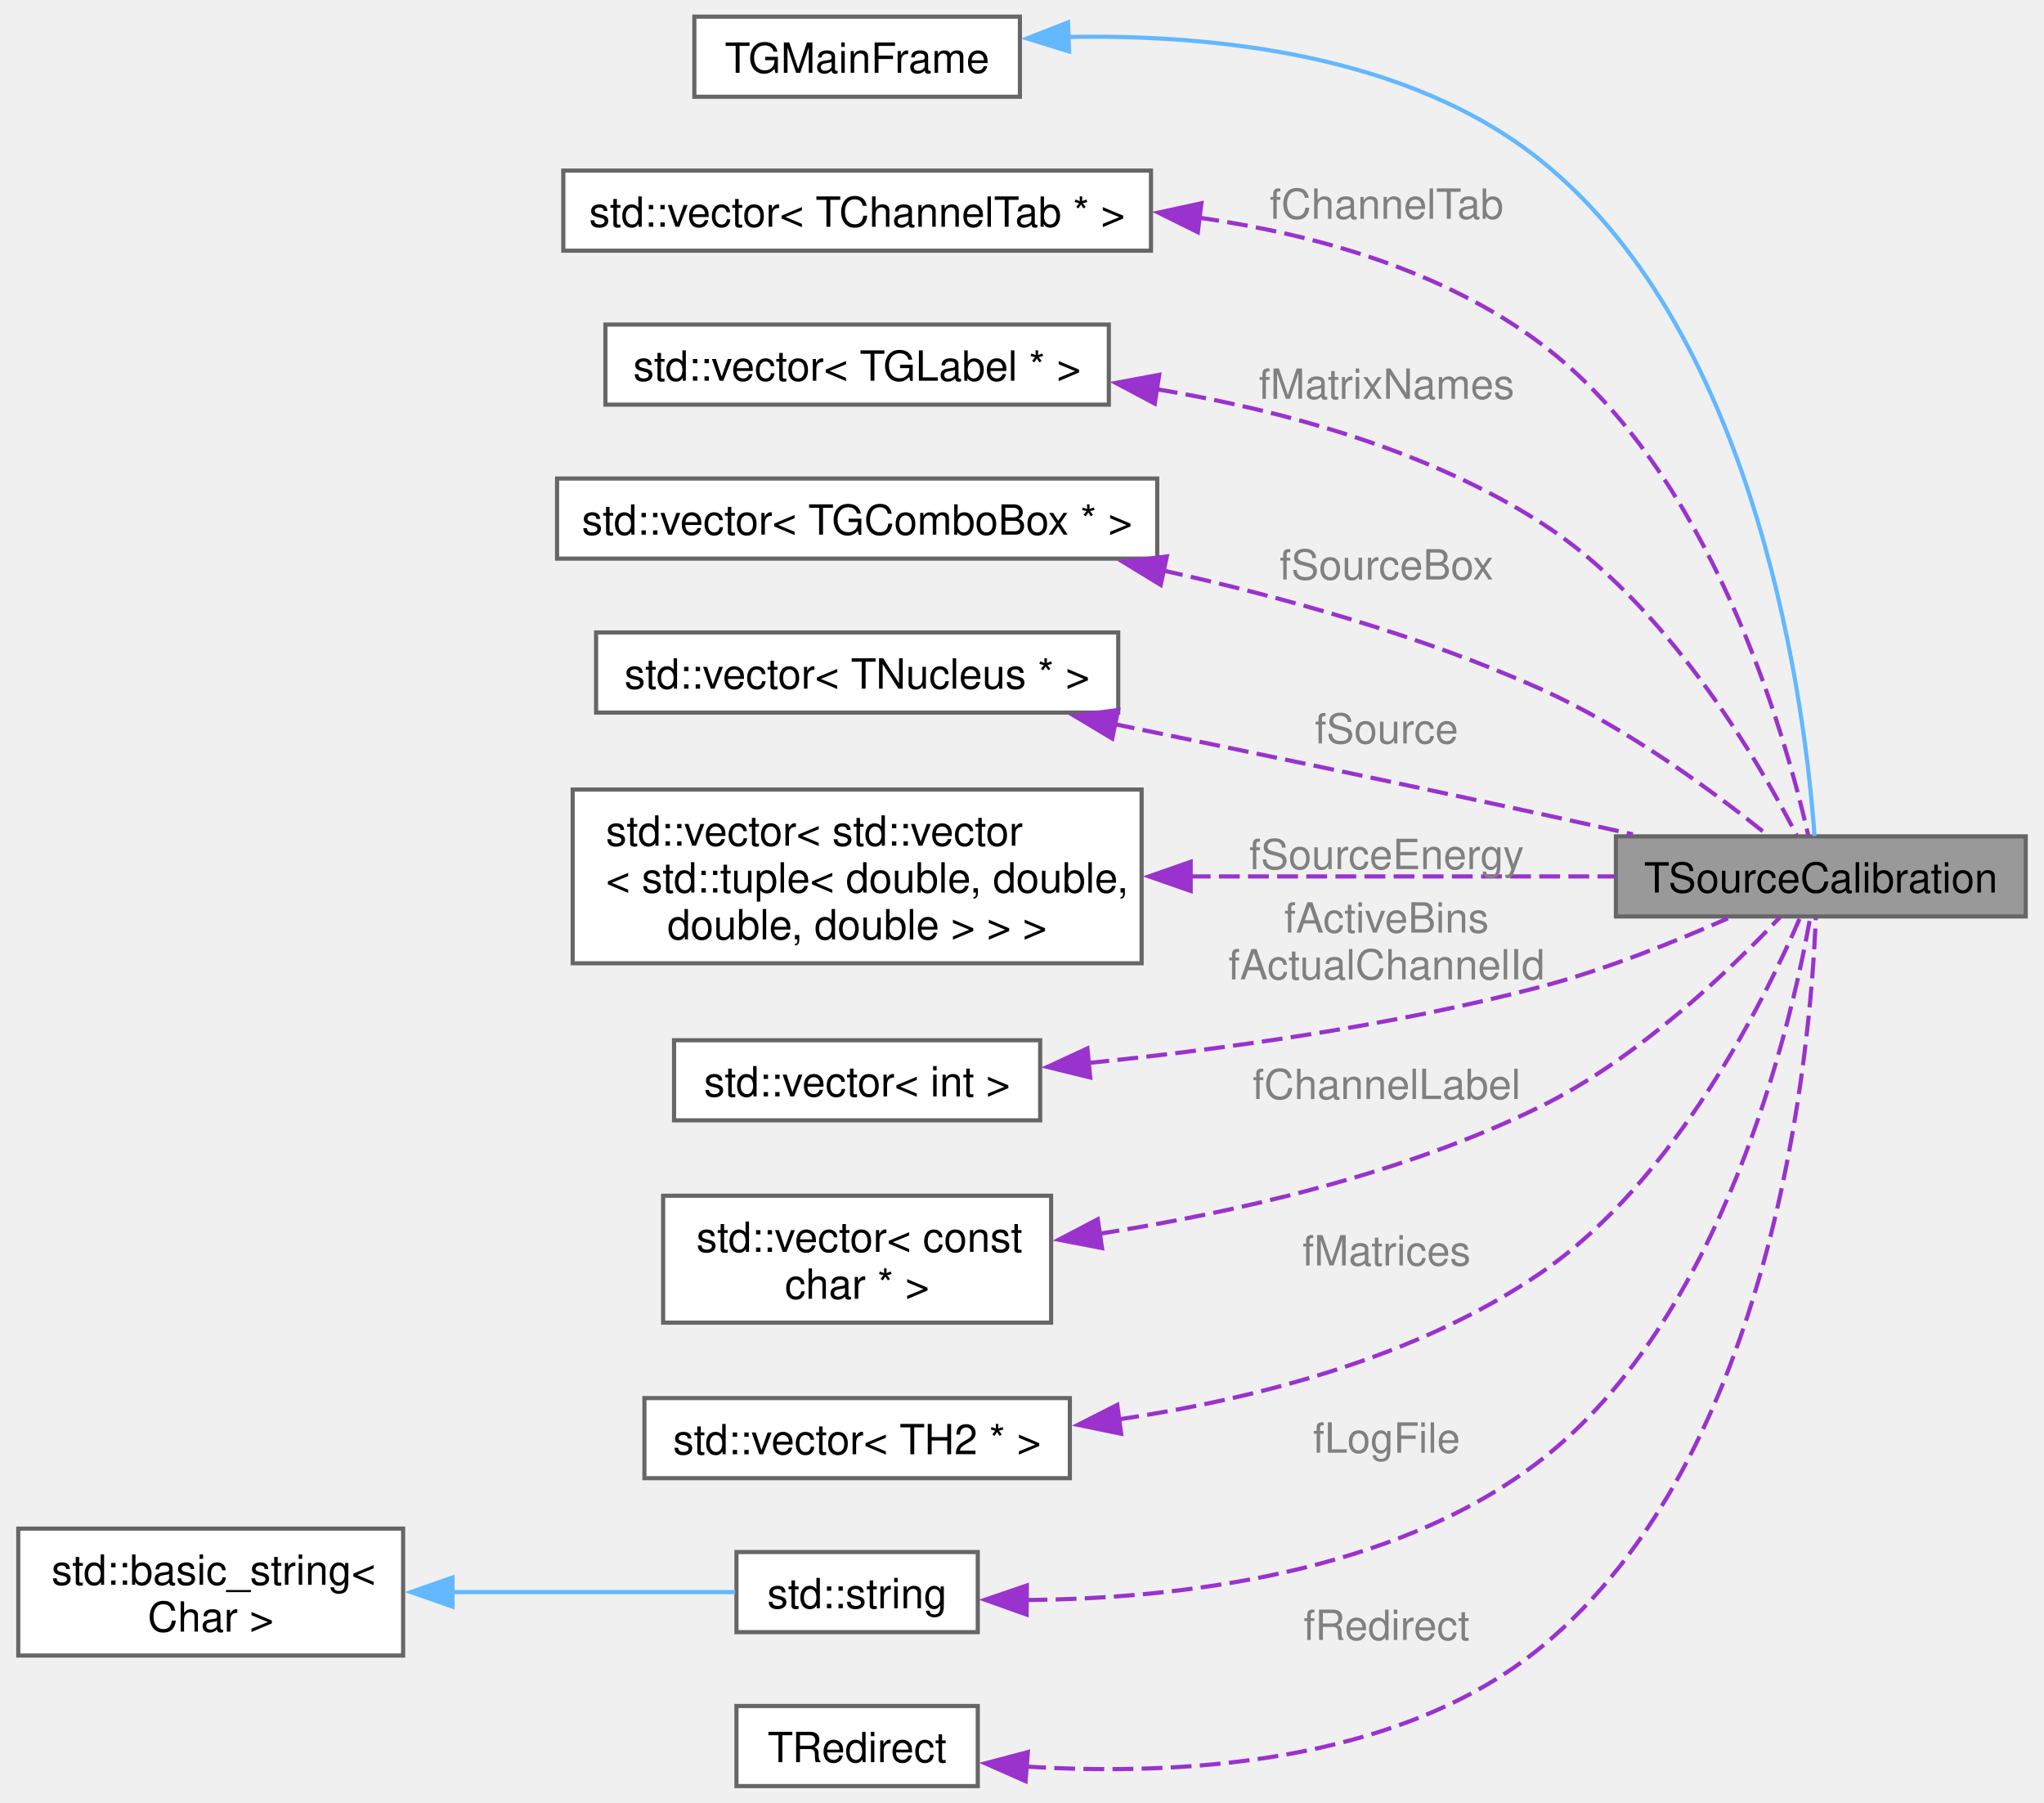
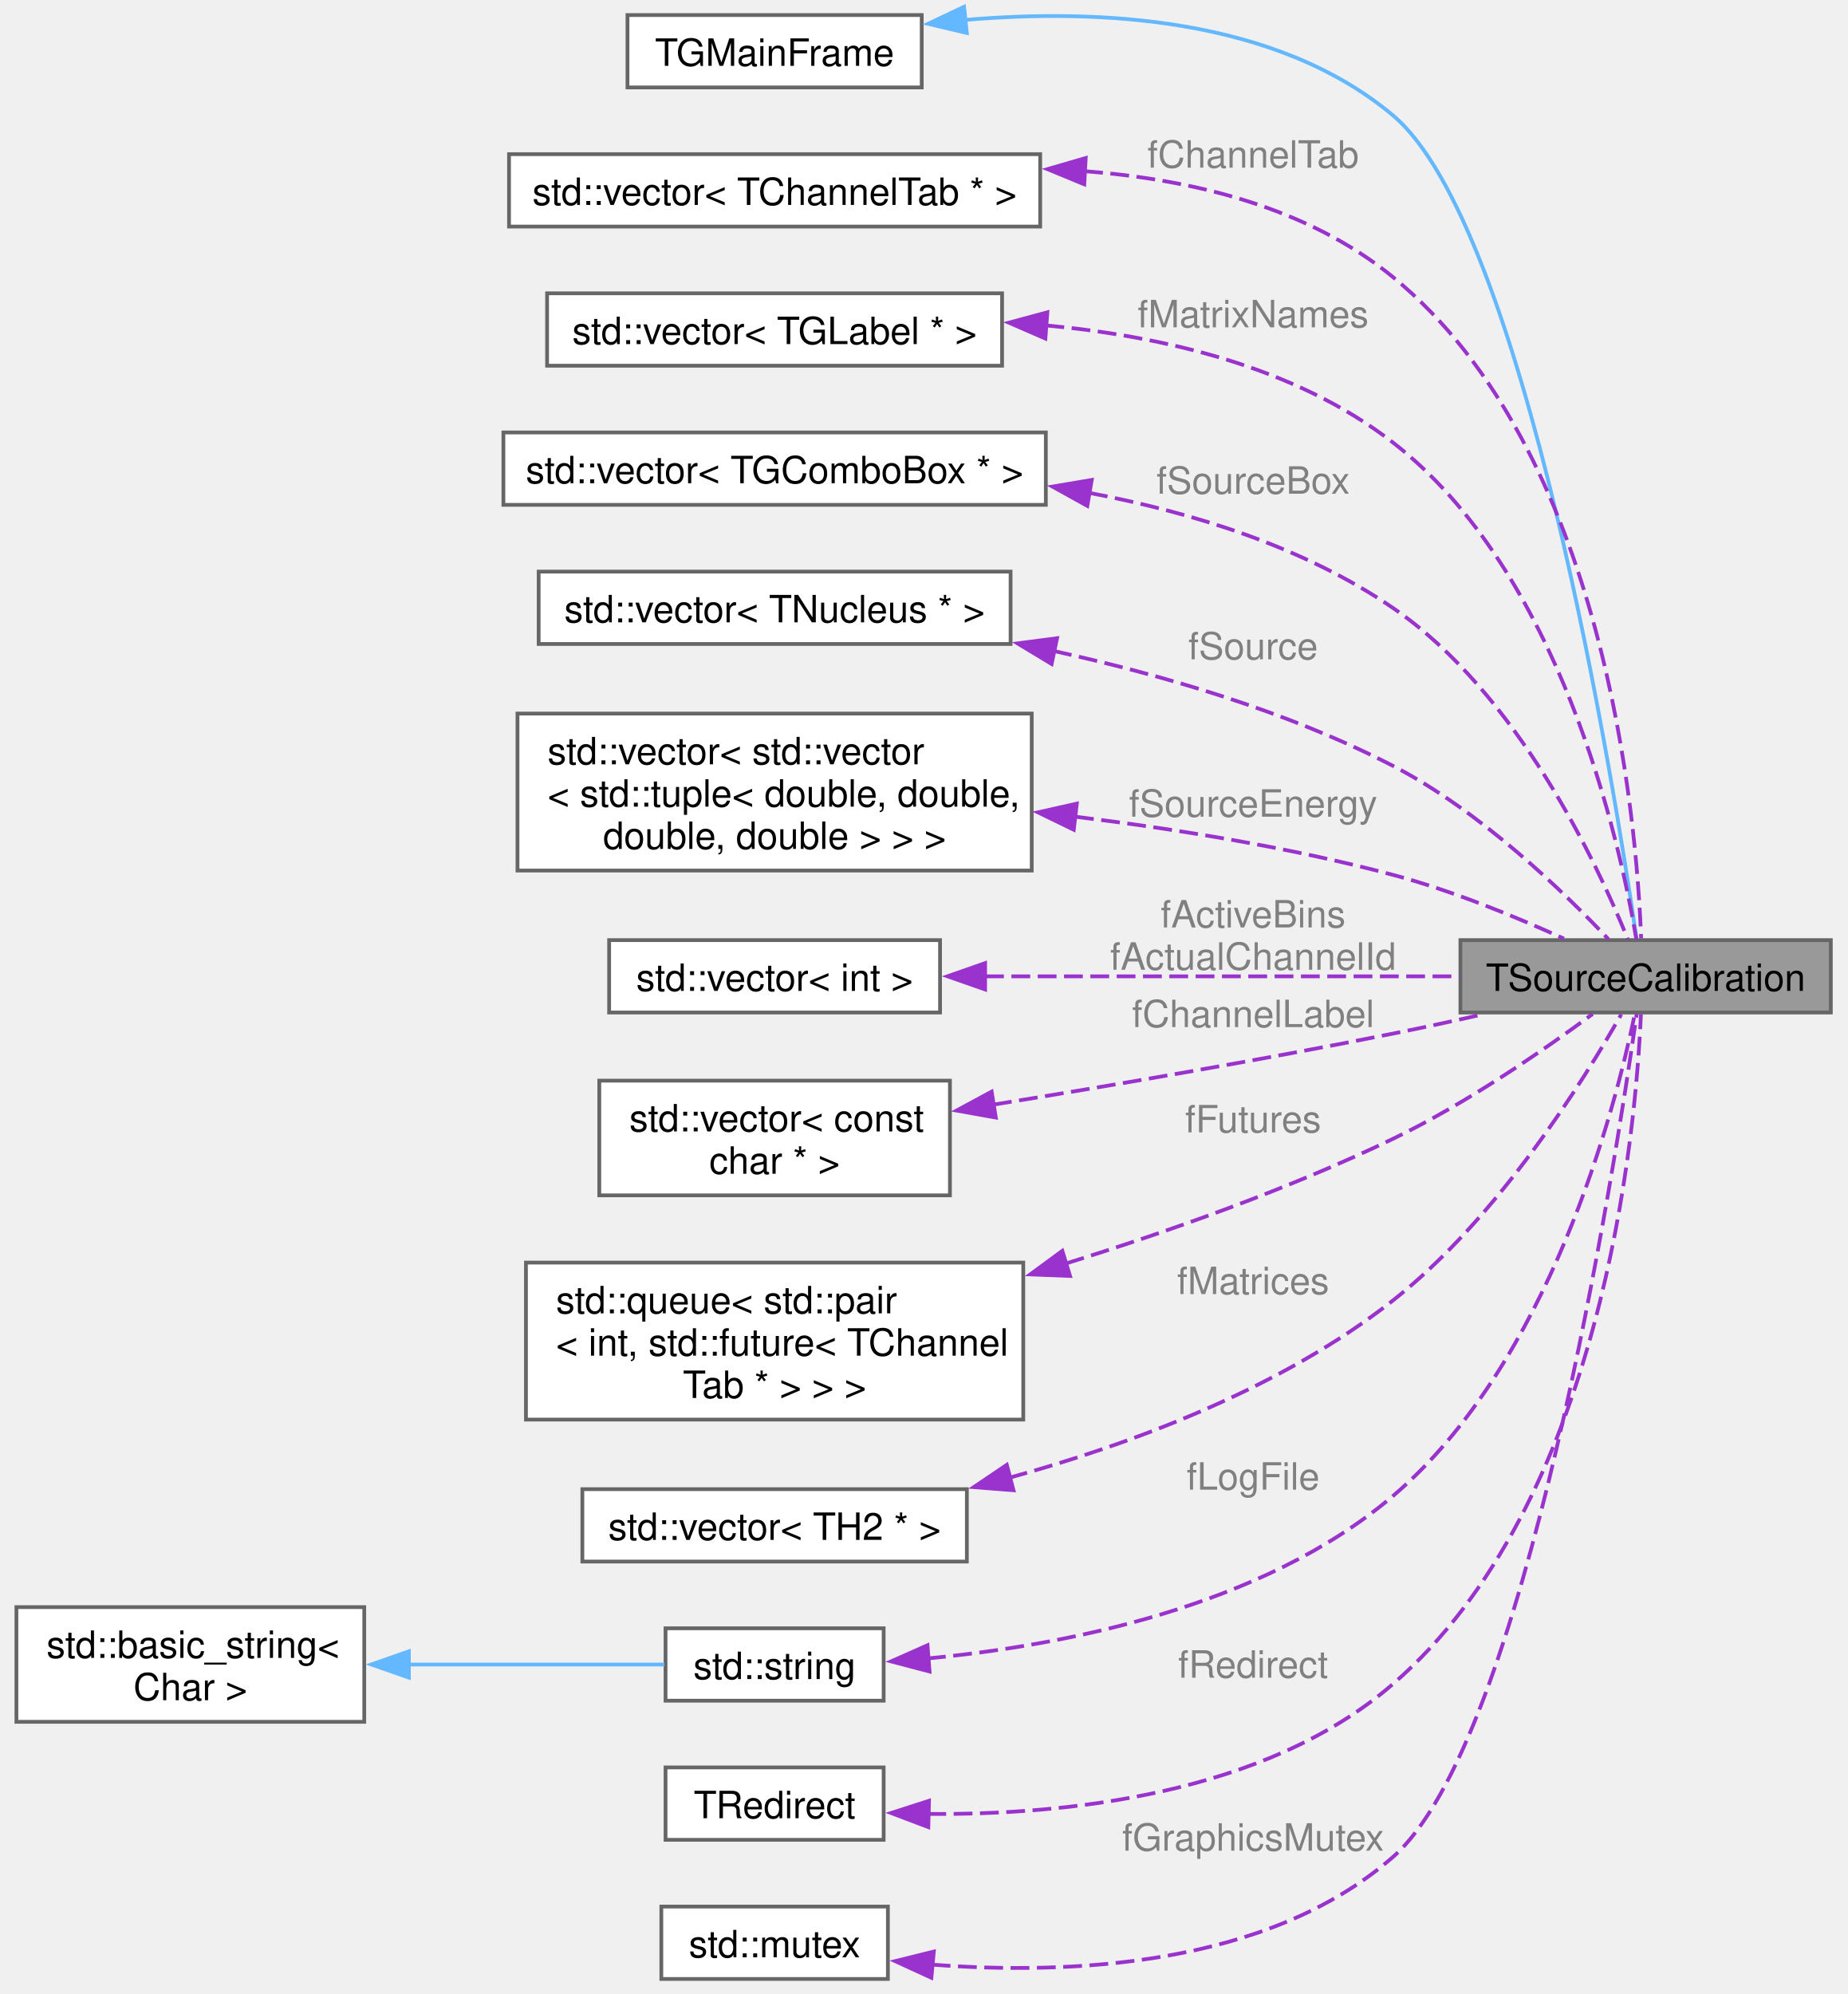
- <svg xmlns="http://www.w3.org/2000/svg" xmlns:xlink="http://www.w3.org/1999/xlink" width="491pt" height="433pt" viewBox="0.00 0.00 490.50 433.25">
-   <g id="graph0" class="graph" transform="scale(1 1) rotate(0) translate(4 429.25)">
+ <svg xmlns="http://www.w3.org/2000/svg" xmlns:xlink="http://www.w3.org/1999/xlink" width="491pt" height="530pt" viewBox="0.00 0.00 490.50 530.25">
+   <g id="graph0" class="graph" transform="scale(1 1) rotate(0) translate(4 526.25)">
    <g id="Node000001" class="node">
      <g id="a_Node000001">
        <a xlink:title=" ">
-           <polygon fill="#999999" stroke="#666666" points="482.5,-228.25 384,-228.25 384,-209 482.5,-209 482.5,-228.25" />
-           <text text-anchor="middle" x="433.25" y="-214.75" font-family="Helvetica,sans-Serif" font-size="10.00">TSourceCalibration</text>
+           <polygon fill="#999999" stroke="#666666" points="482.5,-276.25 384,-276.25 384,-257 482.5,-257 482.5,-276.25" />
+           <text text-anchor="middle" x="433.25" y="-262.75" font-family="Helvetica,sans-Serif" font-size="10.00">TSourceCalibration</text>
        </a>
      </g>
    </g>
    <g id="Node000002" class="node">
      <g id="a_Node000002">
        <a xlink:title=" ">
-           <polygon fill="white" stroke="#666666" points="240.75,-425.25 162.5,-425.25 162.5,-406 240.75,-406 240.75,-425.25" />
-           <text text-anchor="middle" x="201.62" y="-411.75" font-family="Helvetica,sans-Serif" font-size="10.00">TGMainFrame</text>
+           <polygon fill="white" stroke="#666666" points="240.75,-522.25 162.5,-522.25 162.5,-503 240.75,-503 240.75,-522.25" />
+           <text text-anchor="middle" x="201.62" y="-508.75" font-family="Helvetica,sans-Serif" font-size="10.00">TGMainFrame</text>
        </a>
      </g>
    </g>
    <g id="edge1_Node000001_Node000002" class="edge">
      <g id="a_edge1_Node000001_Node000002">
        <a xlink:title=" ">
-           <path fill="none" stroke="#63b8ff" d="M251.99,-420.36C287.38,-421.07 334.23,-416.19 366,-390.62 418.86,-348.1 429.6,-258.05 431.74,-228.35" />
-           <polygon fill="#63b8ff" stroke="#63b8ff" points="252.57,-416.88 242.45,-420.01 252.31,-423.87 252.57,-416.88" />
+           <path fill="none" stroke="#63b8ff" d="M252.06,-520.93C287.69,-524.01 334.81,-521.71 366,-495.62 401.08,-466.29 424.97,-316.94 430.84,-276.65" />
+           <polygon fill="#63b8ff" stroke="#63b8ff" points="252.74,-517.48 242.43,-519.92 252.01,-524.45 252.74,-517.48" />
        </a>
      </g>
    </g>
    <g id="Node000003" class="node">
      <g id="a_Node000003">
        <a xlink:title=" ">
-           <polygon fill="white" stroke="#666666" points="272.25,-388.25 131,-388.25 131,-369 272.25,-369 272.25,-388.25" />
-           <text text-anchor="middle" x="201.62" y="-374.75" font-family="Helvetica,sans-Serif" font-size="10.00">std::vector&lt; TChannelTab * &gt;</text>
+           <polygon fill="white" stroke="#666666" points="272.25,-485.25 131,-485.25 131,-466 272.25,-466 272.25,-485.25" />
+           <text text-anchor="middle" x="201.62" y="-471.75" font-family="Helvetica,sans-Serif" font-size="10.00">std::vector&lt; TChannelTab * &gt;</text>
        </a>
      </g>
    </g>
    <g id="edge2_Node000001_Node000003" class="edge">
      <g id="a_edge2_Node000001_Node000003">
        <a xlink:title=" ">
-           <path fill="none" stroke="#9a32cd" stroke-dasharray="5,2" d="M283.65,-376.96C311.97,-372.9 342.52,-364.23 366,-346.62 406.84,-316.01 424.66,-252.9 430.22,-228.53" />
-           <polygon fill="#9a32cd" stroke="#9a32cd" points="283.51,-373.45 274.01,-378.15 284.37,-380.4 283.51,-373.45" />
-         </a>
-       </g>
-       <text text-anchor="middle" x="328.88" y="-376.68" font-family="Helvetica,sans-Serif" font-size="10.00" fill="grey"> fChannelTab</text>
+           <path fill="none" stroke="#9a32cd" stroke-dasharray="5,2" d="M283.94,-480.74C312.58,-478.55 343.27,-471.17 366,-452.62 422.58,-406.47 430.87,-308.36 432.06,-276.7" />
+           <polygon fill="#9a32cd" stroke="#9a32cd" points="283.97,-477.24 274.18,-481.27 284.35,-484.23 283.97,-477.24" />
+         </a>
+       </g>
+       <text text-anchor="middle" x="328.88" y="-481.67" font-family="Helvetica,sans-Serif" font-size="10.00" fill="grey"> fChannelTab</text>
    </g>
    <g id="Node000004" class="node">
      <g id="a_Node000004">
        <a xlink:title=" ">
-           <polygon fill="white" stroke="#666666" points="262.12,-351.25 141.12,-351.25 141.12,-332 262.12,-332 262.12,-351.25" />
-           <text text-anchor="middle" x="201.62" y="-337.75" font-family="Helvetica,sans-Serif" font-size="10.00">std::vector&lt; TGLabel * &gt;</text>
+           <polygon fill="white" stroke="#666666" points="262.12,-448.25 141.12,-448.25 141.12,-429 262.12,-429 262.12,-448.25" />
+           <text text-anchor="middle" x="201.62" y="-434.75" font-family="Helvetica,sans-Serif" font-size="10.00">std::vector&lt; TGLabel * &gt;</text>
        </a>
      </g>
    </g>
    <g id="edge3_Node000001_Node000004" class="edge">
      <g id="a_edge3_Node000001_Node000004">
        <a xlink:title=" ">
-           <path fill="none" stroke="#9a32cd" stroke-dasharray="5,2" d="M273.68,-335.71C303.98,-330.61 338.58,-321.14 366,-303.62 396.11,-284.38 418.17,-246.54 427.43,-228.56" />
-           <polygon fill="#9a32cd" stroke="#9a32cd" points="273.16,-332.25 263.8,-337.23 274.22,-339.17 273.16,-332.25" />
-         </a>
-       </g>
-       <text text-anchor="middle" x="328.88" y="-333.4" font-family="Helvetica,sans-Serif" font-size="10.00" fill="grey"> fMatrixNames</text>
+           <path fill="none" stroke="#9a32cd" stroke-dasharray="5,2" d="M273.65,-439.73C304.74,-436.88 339.99,-428.73 366,-408.62 410.56,-374.19 426.37,-302.6 430.79,-276.46" />
+           <polygon fill="#9a32cd" stroke="#9a32cd" points="273.63,-436.22 263.92,-440.44 274.15,-443.2 273.63,-436.22" />
+         </a>
+       </g>
+       <text text-anchor="middle" x="328.88" y="-439.21" font-family="Helvetica,sans-Serif" font-size="10.00" fill="grey"> fMatrixNames</text>
    </g>
    <g id="Node000005" class="node">
      <g id="a_Node000005">
        <a xlink:title=" ">
-           <polygon fill="white" stroke="#666666" points="273.75,-314.25 129.5,-314.25 129.5,-295 273.75,-295 273.75,-314.25" />
-           <text text-anchor="middle" x="201.62" y="-300.75" font-family="Helvetica,sans-Serif" font-size="10.00">std::vector&lt; TGComboBox * &gt;</text>
+           <polygon fill="white" stroke="#666666" points="273.75,-411.25 129.5,-411.25 129.5,-392 273.75,-392 273.75,-411.25" />
+           <text text-anchor="middle" x="201.62" y="-397.75" font-family="Helvetica,sans-Serif" font-size="10.00">std::vector&lt; TGComboBox * &gt;</text>
        </a>
      </g>
    </g>
    <g id="edge4_Node000001_Node000005" class="edge">
      <g id="a_edge4_Node000001_Node000005">
        <a xlink:title=" ">
-           <path fill="none" stroke="#9a32cd" stroke-dasharray="5,2" d="M274.98,-292.18C304.04,-285.73 337.37,-276.46 366,-263.62 386.56,-254.41 407.63,-238.84 420.33,-228.65" />
-           <polygon fill="#9a32cd" stroke="#9a32cd" points="274.59,-288.68 265.55,-294.2 276.06,-295.53 274.59,-288.68" />
-         </a>
-       </g>
-       <text text-anchor="middle" x="328.88" y="-289.97" font-family="Helvetica,sans-Serif" font-size="10.00" fill="grey"> fSourceBox</text>
+           <path fill="none" stroke="#9a32cd" stroke-dasharray="5,2" d="M285.25,-395.19C312.75,-389.98 342.37,-380.78 366,-364.62 399.23,-341.91 420.41,-296.53 428.51,-276.51" />
+           <polygon fill="#9a32cd" stroke="#9a32cd" points="284.78,-391.72 275.51,-396.86 285.96,-398.62 284.78,-391.72" />
+         </a>
+       </g>
+       <text text-anchor="middle" x="328.88" y="-394.96" font-family="Helvetica,sans-Serif" font-size="10.00" fill="grey"> fSourceBox</text>
    </g>
    <g id="Node000006" class="node">
      <g id="a_Node000006">
        <a xlink:title=" ">
-           <polygon fill="white" stroke="#666666" points="264.38,-277.25 138.88,-277.25 138.88,-258 264.38,-258 264.38,-277.25" />
-           <text text-anchor="middle" x="201.62" y="-263.75" font-family="Helvetica,sans-Serif" font-size="10.00">std::vector&lt; TNucleus * &gt;</text>
+           <polygon fill="white" stroke="#666666" points="264.38,-374.25 138.88,-374.25 138.88,-355 264.38,-355 264.38,-374.25" />
+           <text text-anchor="middle" x="201.62" y="-360.75" font-family="Helvetica,sans-Serif" font-size="10.00">std::vector&lt; TNucleus * &gt;</text>
        </a>
      </g>
    </g>
    <g id="edge5_Node000001_Node000006" class="edge">
      <g id="a_edge5_Node000001_Node000006">
        <a xlink:title=" ">
-           <path fill="none" stroke="#9a32cd" stroke-dasharray="5,2" d="M263.36,-255.25C294.14,-248.91 332.09,-240.99 366,-233.62 373.14,-232.07 380.71,-230.39 388.08,-228.74" />
-           <polygon fill="#9a32cd" stroke="#9a32cd" points="262.94,-251.76 253.85,-257.2 264.35,-258.62 262.94,-251.76" />
-         </a>
-       </g>
-       <text text-anchor="middle" x="328.88" y="-250.58" font-family="Helvetica,sans-Serif" font-size="10.00" fill="grey"> fSource</text>
+           <path fill="none" stroke="#9a32cd" stroke-dasharray="5,2" d="M275.7,-353.17C304.87,-346.75 338.08,-337.04 366,-322.62 389.28,-310.6 411.52,-289.05 423.38,-276.48" />
+           <polygon fill="#9a32cd" stroke="#9a32cd" points="275.29,-349.68 266.22,-355.16 276.73,-356.53 275.29,-349.68" />
+         </a>
+       </g>
+       <text text-anchor="middle" x="328.88" y="-350.92" font-family="Helvetica,sans-Serif" font-size="10.00" fill="grey"> fSource</text>
    </g>
    <g id="Node000007" class="node">
      <g id="a_Node000007">
        <a xlink:title=" ">
-           <polygon fill="white" stroke="#666666" points="270,-239.5 133.25,-239.5 133.25,-197.75 270,-197.75 270,-239.5" />
-           <text text-anchor="start" x="141.25" y="-226" font-family="Helvetica,sans-Serif" font-size="10.00">std::vector&lt; std::vector</text>
-           <text text-anchor="start" x="141.25" y="-214.75" font-family="Helvetica,sans-Serif" font-size="10.00">&lt; std::tuple&lt; double, double,</text>
-           <text text-anchor="middle" x="201.62" y="-203.5" font-family="Helvetica,sans-Serif" font-size="10.00"> double, double &gt; &gt; &gt;</text>
+           <polygon fill="white" stroke="#666666" points="270,-336.5 133.25,-336.5 133.25,-294.75 270,-294.75 270,-336.5" />
+           <text text-anchor="start" x="141.25" y="-323" font-family="Helvetica,sans-Serif" font-size="10.00">std::vector&lt; std::vector</text>
+           <text text-anchor="start" x="141.25" y="-311.75" font-family="Helvetica,sans-Serif" font-size="10.00">&lt; std::tuple&lt; double, double,</text>
+           <text text-anchor="middle" x="201.62" y="-300.5" font-family="Helvetica,sans-Serif" font-size="10.00"> double, double &gt; &gt; &gt;</text>
        </a>
      </g>
    </g>
    <g id="edge6_Node000001_Node000007" class="edge">
      <g id="a_edge6_Node000001_Node000007">
        <a xlink:title=" ">
-           <path fill="none" stroke="#9a32cd" stroke-dasharray="5,2" d="M281.58,-218.62C315.49,-218.62 354.03,-218.62 383.65,-218.62" />
-           <polygon fill="#9a32cd" stroke="#9a32cd" points="281.79,-215.13 271.79,-218.63 281.79,-222.13 281.79,-215.13" />
-         </a>
-       </g>
-       <text text-anchor="middle" x="328.88" y="-220.38" font-family="Helvetica,sans-Serif" font-size="10.00" fill="grey"> fSourceEnergy</text>
+           <path fill="none" stroke="#9a32cd" stroke-dasharray="5,2" d="M281.53,-309.08C308.6,-305.76 338.9,-300.85 366,-293.62 381.72,-289.44 398.7,-282.46 411.53,-276.65" />
+           <polygon fill="#9a32cd" stroke="#9a32cd" points="281.18,-305.6 271.65,-310.23 281.99,-312.55 281.18,-305.6" />
+         </a>
+       </g>
+       <text text-anchor="middle" x="328.88" y="-309.07" font-family="Helvetica,sans-Serif" font-size="10.00" fill="grey"> fSourceEnergy</text>
    </g>
    <g id="Node000008" class="node">
      <g id="a_Node000008">
        <a xlink:title=" ">
-           <polygon fill="white" stroke="#666666" points="245.62,-179.25 157.62,-179.25 157.62,-160 245.62,-160 245.62,-179.25" />
-           <text text-anchor="middle" x="201.62" y="-165.75" font-family="Helvetica,sans-Serif" font-size="10.00">std::vector&lt; int &gt;</text>
+           <polygon fill="white" stroke="#666666" points="245.62,-276.25 157.62,-276.25 157.62,-257 245.62,-257 245.62,-276.25" />
+           <text text-anchor="middle" x="201.62" y="-262.75" font-family="Helvetica,sans-Serif" font-size="10.00">std::vector&lt; int &gt;</text>
        </a>
      </g>
    </g>
    <g id="edge7_Node000001_Node000008" class="edge">
      <g id="a_edge7_Node000001_Node000008">
        <a xlink:title=" ">
-           <path fill="none" stroke="#9a32cd" stroke-dasharray="5,2" d="M257.22,-173.79C289.28,-177.06 330.38,-182.7 366,-192.12 381.45,-196.21 398.15,-202.91 410.92,-208.55" />
-           <polygon fill="#9a32cd" stroke="#9a32cd" points="257.64,-170.31 247.35,-172.83 256.97,-177.28 257.64,-170.31" />
-         </a>
-       </g>
-       <text text-anchor="middle" x="328.88" y="-205.12" font-family="Helvetica,sans-Serif" font-size="10.00" fill="grey"> fActiveBins</text>
-       <text text-anchor="middle" x="328.88" y="-193.88" font-family="Helvetica,sans-Serif" font-size="10.00" fill="grey">fActualChannelId</text>
+           <path fill="none" stroke="#9a32cd" stroke-dasharray="5,2" d="M257.59,-266.62C296.02,-266.62 346.88,-266.62 383.8,-266.62" />
+           <polygon fill="#9a32cd" stroke="#9a32cd" points="257.6,-263.13 247.6,-266.63 257.6,-270.13 257.6,-263.13" />
+         </a>
+       </g>
+       <text text-anchor="middle" x="328.88" y="-279.62" font-family="Helvetica,sans-Serif" font-size="10.00" fill="grey"> fActiveBins</text>
+       <text text-anchor="middle" x="328.88" y="-268.38" font-family="Helvetica,sans-Serif" font-size="10.00" fill="grey">fActualChannelId</text>
    </g>
    <g id="Node000009" class="node">
      <g id="a_Node000009">
        <a xlink:title=" ">
-           <polygon fill="white" stroke="#666666" points="248.25,-141.88 155,-141.88 155,-111.38 248.25,-111.38 248.25,-141.88" />
-           <text text-anchor="start" x="163" y="-128.38" font-family="Helvetica,sans-Serif" font-size="10.00">std::vector&lt; const</text>
-           <text text-anchor="middle" x="201.62" y="-117.12" font-family="Helvetica,sans-Serif" font-size="10.00"> char * &gt;</text>
+           <polygon fill="white" stroke="#666666" points="248.25,-238.88 155,-238.88 155,-208.38 248.25,-208.38 248.25,-238.88" />
+           <text text-anchor="start" x="163" y="-225.38" font-family="Helvetica,sans-Serif" font-size="10.00">std::vector&lt; const</text>
+           <text text-anchor="middle" x="201.62" y="-214.12" font-family="Helvetica,sans-Serif" font-size="10.00"> char * &gt;</text>
        </a>
      </g>
    </g>
    <g id="edge8_Node000001_Node000009" class="edge">
      <g id="a_edge8_Node000001_Node000009">
        <a xlink:title=" ">
-           <path fill="none" stroke="#9a32cd" stroke-dasharray="5,2" d="M259.69,-132.72C292.12,-137.8 332.76,-146.98 366,-163.38 389.37,-174.9 411.58,-196.28 423.41,-208.8" />
-           <polygon fill="#9a32cd" stroke="#9a32cd" points="260.48,-129.3 250.08,-131.31 259.46,-136.22 260.48,-129.3" />
-         </a>
-       </g>
-       <text text-anchor="middle" x="328.88" y="-165.12" font-family="Helvetica,sans-Serif" font-size="10.00" fill="grey"> fChannelLabel</text>
+           <path fill="none" stroke="#9a32cd" stroke-dasharray="5,2" d="M259.72,-232.49C291.16,-237.58 330.82,-244.34 366,-251.38 373.87,-252.95 382.23,-254.76 390.27,-256.58" />
+           <polygon fill="#9a32cd" stroke="#9a32cd" points="260.45,-229.06 250.02,-230.93 259.34,-235.97 260.45,-229.06" />
+         </a>
+       </g>
+       <text text-anchor="middle" x="328.88" y="-253.12" font-family="Helvetica,sans-Serif" font-size="10.00" fill="grey"> fChannelLabel</text>
    </g>
    <g id="Node000010" class="node">
      <g id="a_Node000010">
        <a xlink:title=" ">
-           <polygon fill="white" stroke="#666666" points="252.75,-93.25 150.5,-93.25 150.5,-74 252.75,-74 252.75,-93.25" />
-           <text text-anchor="middle" x="201.62" y="-79.75" font-family="Helvetica,sans-Serif" font-size="10.00">std::vector&lt; TH2 * &gt;</text>
+           <polygon fill="white" stroke="#666666" points="267.75,-190.5 135.5,-190.5 135.5,-148.75 267.75,-148.75 267.75,-190.5" />
+           <text text-anchor="start" x="143.5" y="-177" font-family="Helvetica,sans-Serif" font-size="10.00">std::queue&lt; std::pair</text>
+           <text text-anchor="start" x="143.5" y="-165.75" font-family="Helvetica,sans-Serif" font-size="10.00">&lt; int, std::future&lt; TChannel</text>
+           <text text-anchor="middle" x="201.62" y="-154.5" font-family="Helvetica,sans-Serif" font-size="10.00">Tab * &gt; &gt; &gt;</text>
        </a>
      </g>
    </g>
    <g id="edge9_Node000001_Node000010" class="edge">
      <g id="a_edge9_Node000001_Node000010">
        <a xlink:title=" ">
-           <path fill="none" stroke="#9a32cd" stroke-dasharray="5,2" d="M264.41,-88.12C296.95,-92.96 336.17,-102.93 366,-123.38 398.4,-145.58 419.88,-189.22 428.28,-208.76" />
-           <polygon fill="#9a32cd" stroke="#9a32cd" points="265.08,-84.68 254.71,-86.82 264.15,-91.62 265.08,-84.68" />
-         </a>
-       </g>
-       <text text-anchor="middle" x="328.88" y="-125.12" font-family="Helvetica,sans-Serif" font-size="10.00" fill="grey"> fMatrices</text>
+           <path fill="none" stroke="#9a32cd" stroke-dasharray="5,2" d="M279.09,-190.26C307.06,-198.97 338.56,-210.18 366,-223.38 385.56,-232.78 406.21,-247.05 419.16,-256.6" />
+           <polygon fill="#9a32cd" stroke="#9a32cd" points="280.19,-186.94 269.6,-187.36 278.14,-193.63 280.19,-186.94" />
+         </a>
+       </g>
+       <text text-anchor="middle" x="328.88" y="-225.12" font-family="Helvetica,sans-Serif" font-size="10.00" fill="grey"> fFutures</text>
    </g>
    <g id="Node000011" class="node">
      <g id="a_Node000011">
        <a xlink:title=" ">
-           <polygon fill="white" stroke="#666666" points="230.62,-56.25 172.62,-56.25 172.62,-37 230.62,-37 230.62,-56.25" />
-           <text text-anchor="middle" x="201.62" y="-42.75" font-family="Helvetica,sans-Serif" font-size="10.00">std::string</text>
+           <polygon fill="white" stroke="#666666" points="252.75,-130.25 150.5,-130.25 150.5,-111 252.75,-111 252.75,-130.25" />
+           <text text-anchor="middle" x="201.62" y="-116.75" font-family="Helvetica,sans-Serif" font-size="10.00">std::vector&lt; TH2 * &gt;</text>
        </a>
      </g>
    </g>
    <g id="edge10_Node000001_Node000011" class="edge">
      <g id="a_edge10_Node000001_Node000011">
        <a xlink:title=" ">
-           <path fill="none" stroke="#9a32cd" stroke-dasharray="5,2" d="M242.35,-44.72C278.22,-45.05 330.64,-50.89 366,-78.38 409.8,-112.42 426.01,-182.49 430.67,-208.56" />
-           <polygon fill="#9a32cd" stroke="#9a32cd" points="242.36,-41.22 232.38,-44.78 242.41,-48.22 242.36,-41.22" />
-         </a>
-       </g>
-       <text text-anchor="middle" x="328.88" y="-80.12" font-family="Helvetica,sans-Serif" font-size="10.00" fill="grey"> fLogFile</text>
+           <path fill="none" stroke="#9a32cd" stroke-dasharray="5,2" d="M263.96,-133.26C296.74,-142.29 336.34,-157.08 366,-180.38 394.06,-202.42 416.8,-238.93 426.78,-256.52" />
+           <polygon fill="#9a32cd" stroke="#9a32cd" points="265.15,-129.95 254.59,-130.79 263.37,-136.72 265.15,-129.95" />
+         </a>
+       </g>
+       <text text-anchor="middle" x="328.88" y="-182.12" font-family="Helvetica,sans-Serif" font-size="10.00" fill="grey"> fMatrices</text>
    </g>
    <g id="Node000012" class="node">
      <g id="a_Node000012">
        <a xlink:title=" ">
-           <polygon fill="white" stroke="#666666" points="92.5,-61.88 0,-61.88 0,-31.38 92.5,-31.38 92.5,-61.88" />
-           <text text-anchor="start" x="8" y="-48.38" font-family="Helvetica,sans-Serif" font-size="10.00">std::basic_string&lt;</text>
-           <text text-anchor="middle" x="46.25" y="-37.12" font-family="Helvetica,sans-Serif" font-size="10.00"> Char &gt;</text>
-         </a>
-       </g>
-     </g>
-     <g id="edge11_Node000011_Node000012" class="edge">
-       <g id="a_edge11_Node000011_Node000012">
-         <a xlink:title=" ">
-           <path fill="none" stroke="#63b8ff" d="M104.34,-46.62C127.53,-46.62 153.28,-46.62 172.31,-46.62" />
-           <polygon fill="#63b8ff" stroke="#63b8ff" points="104.37,-43.13 94.37,-46.63 104.37,-50.13 104.37,-43.13" />
-         </a>
-       </g>
+           <polygon fill="white" stroke="#666666" points="230.62,-93.25 172.62,-93.25 172.62,-74 230.62,-74 230.62,-93.25" />
+           <text text-anchor="middle" x="201.62" y="-79.75" font-family="Helvetica,sans-Serif" font-size="10.00">std::string</text>
+         </a>
+       </g>
+     </g>
+     <g id="edge11_Node000001_Node000012" class="edge">
+       <g id="a_edge11_Node000001_Node000012">
+         <a xlink:title=" ">
+           <path fill="none" stroke="#9a32cd" stroke-dasharray="5,2" d="M242.16,-85.22C278.23,-88.63 331.08,-98.78 366,-128.38 407.62,-163.65 425.07,-231.08 430.37,-256.55" />
+           <polygon fill="#9a32cd" stroke="#9a32cd" points="242.83,-81.76 232.59,-84.45 242.28,-88.74 242.83,-81.76" />
+         </a>
+       </g>
+       <text text-anchor="middle" x="328.88" y="-130.12" font-family="Helvetica,sans-Serif" font-size="10.00" fill="grey"> fLogFile</text>
    </g>
    <g id="Node000013" class="node">
      <g id="a_Node000013">
+         <a xlink:title=" ">
+           <polygon fill="white" stroke="#666666" points="92.5,-98.88 0,-98.88 0,-68.38 92.5,-68.38 92.5,-98.88" />
+           <text text-anchor="start" x="8" y="-85.38" font-family="Helvetica,sans-Serif" font-size="10.00">std::basic_string&lt;</text>
+           <text text-anchor="middle" x="46.25" y="-74.12" font-family="Helvetica,sans-Serif" font-size="10.00"> Char &gt;</text>
+         </a>
+       </g>
+     </g>
+     <g id="edge12_Node000012_Node000013" class="edge">
+       <g id="a_edge12_Node000012_Node000013">
+         <a xlink:title=" ">
+           <path fill="none" stroke="#63b8ff" d="M104.34,-83.62C127.53,-83.62 153.28,-83.62 172.31,-83.62" />
+           <polygon fill="#63b8ff" stroke="#63b8ff" points="104.37,-80.13 94.37,-83.63 104.37,-87.13 104.37,-80.13" />
+         </a>
+       </g>
+     </g>
+     <g id="Node000014" class="node">
+       <g id="a_Node000014">
        <a xlink:href="class_t_redirect.html" target="_top" xlink:title=" ">
-           <polygon fill="white" stroke="#666666" points="230.62,-19.25 172.62,-19.25 172.62,0 230.62,0 230.62,-19.25" />
-           <text text-anchor="middle" x="201.62" y="-5.75" font-family="Helvetica,sans-Serif" font-size="10.00">TRedirect</text>
-         </a>
-       </g>
-     </g>
-     <g id="edge12_Node000001_Node000013" class="edge">
-       <g id="a_edge12_Node000001_Node000013">
-         <a xlink:title=" ">
-           <path fill="none" stroke="#9a32cd" stroke-dasharray="5,2" d="M242.02,-4.71C278.23,-2.43 331.37,-5.04 366,-33.38 422.3,-79.45 430.78,-177.1 432.04,-208.6" />
-           <polygon fill="#9a32cd" stroke="#9a32cd" points="242.11,-1.19 232.42,-5.47 242.66,-8.17 242.11,-1.19" />
-         </a>
-       </g>
-       <text text-anchor="middle" x="328.88" y="-35.12" font-family="Helvetica,sans-Serif" font-size="10.00" fill="grey"> fRedirect</text>
+           <polygon fill="white" stroke="#666666" points="230.62,-56.25 172.62,-56.25 172.62,-37 230.62,-37 230.62,-56.25" />
+           <text text-anchor="middle" x="201.62" y="-42.75" font-family="Helvetica,sans-Serif" font-size="10.00">TRedirect</text>
+         </a>
+       </g>
+     </g>
+     <g id="edge13_Node000001_Node000014" class="edge">
+       <g id="a_edge13_Node000001_Node000014">
+         <a xlink:title=" ">
+           <path fill="none" stroke="#9a32cd" stroke-dasharray="5,2" d="M242.24,-43.89C278.61,-43.57 331.86,-48.9 366,-78.38 421.86,-126.6 430.63,-224.9 432,-256.56" />
+           <polygon fill="#9a32cd" stroke="#9a32cd" points="242.5,-40.38 232.59,-44.13 242.68,-47.38 242.5,-40.38" />
+         </a>
+       </g>
+       <text text-anchor="middle" x="328.88" y="-80.12" font-family="Helvetica,sans-Serif" font-size="10.00" fill="grey"> fRedirect</text>
+     </g>
+     <g id="Node000015" class="node">
+       <g id="a_Node000015">
+         <a xlink:title=" ">
+           <polygon fill="white" stroke="#666666" points="231.75,-19.25 171.5,-19.25 171.5,0 231.75,0 231.75,-19.25" />
+           <text text-anchor="middle" x="201.62" y="-5.75" font-family="Helvetica,sans-Serif" font-size="10.00">std::mutex</text>
+         </a>
+       </g>
+     </g>
+     <g id="edge14_Node000001_Node000015" class="edge">
+       <g id="a_edge14_Node000001_Node000015">
+         <a xlink:title=" ">
+           <path fill="none" stroke="#9a32cd" stroke-dasharray="5,2" d="M243.4,-3.82C279.87,-1.03 332.59,-3.26 366,-32.38 401.29,-63.12 425.11,-216.03 430.89,-256.68" />
+           <polygon fill="#9a32cd" stroke="#9a32cd" points="243.31,-0.32 233.68,-4.74 243.96,-7.29 243.31,-0.32" />
+         </a>
+       </g>
+       <text text-anchor="middle" x="328.88" y="-34.12" font-family="Helvetica,sans-Serif" font-size="10.00" fill="grey"> fGraphicsMutex</text>
    </g>
  </g>
</svg>
